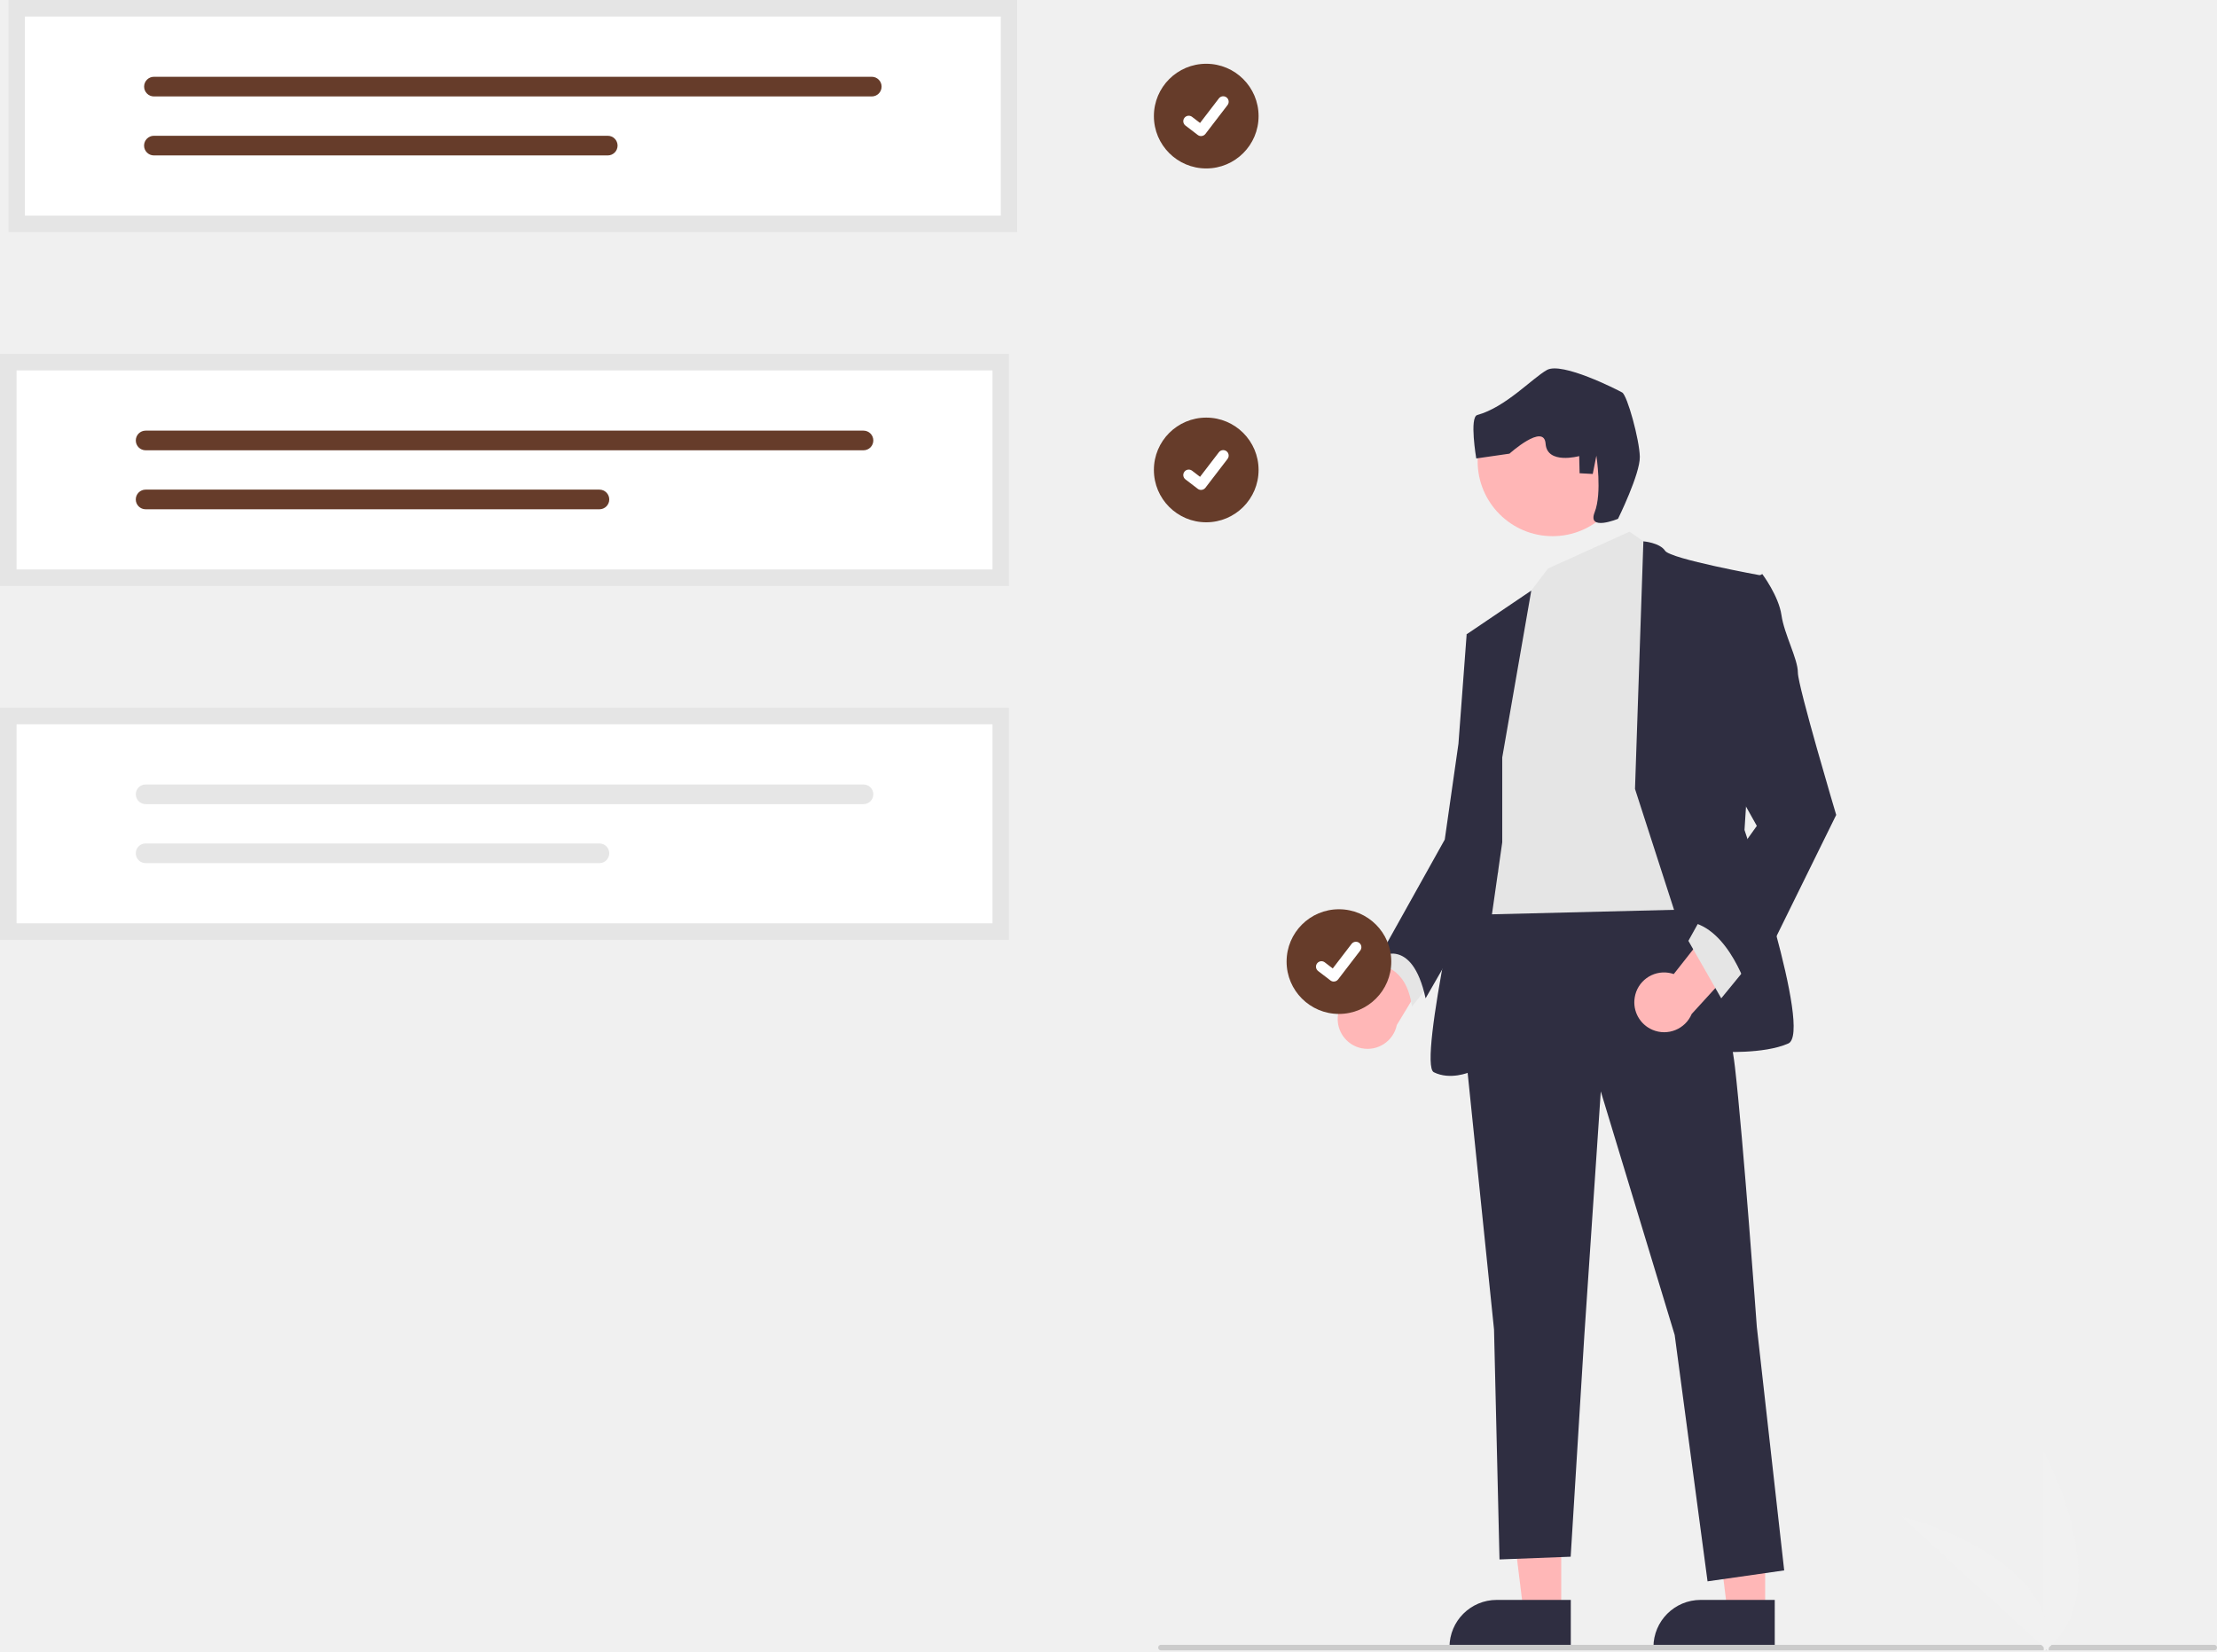
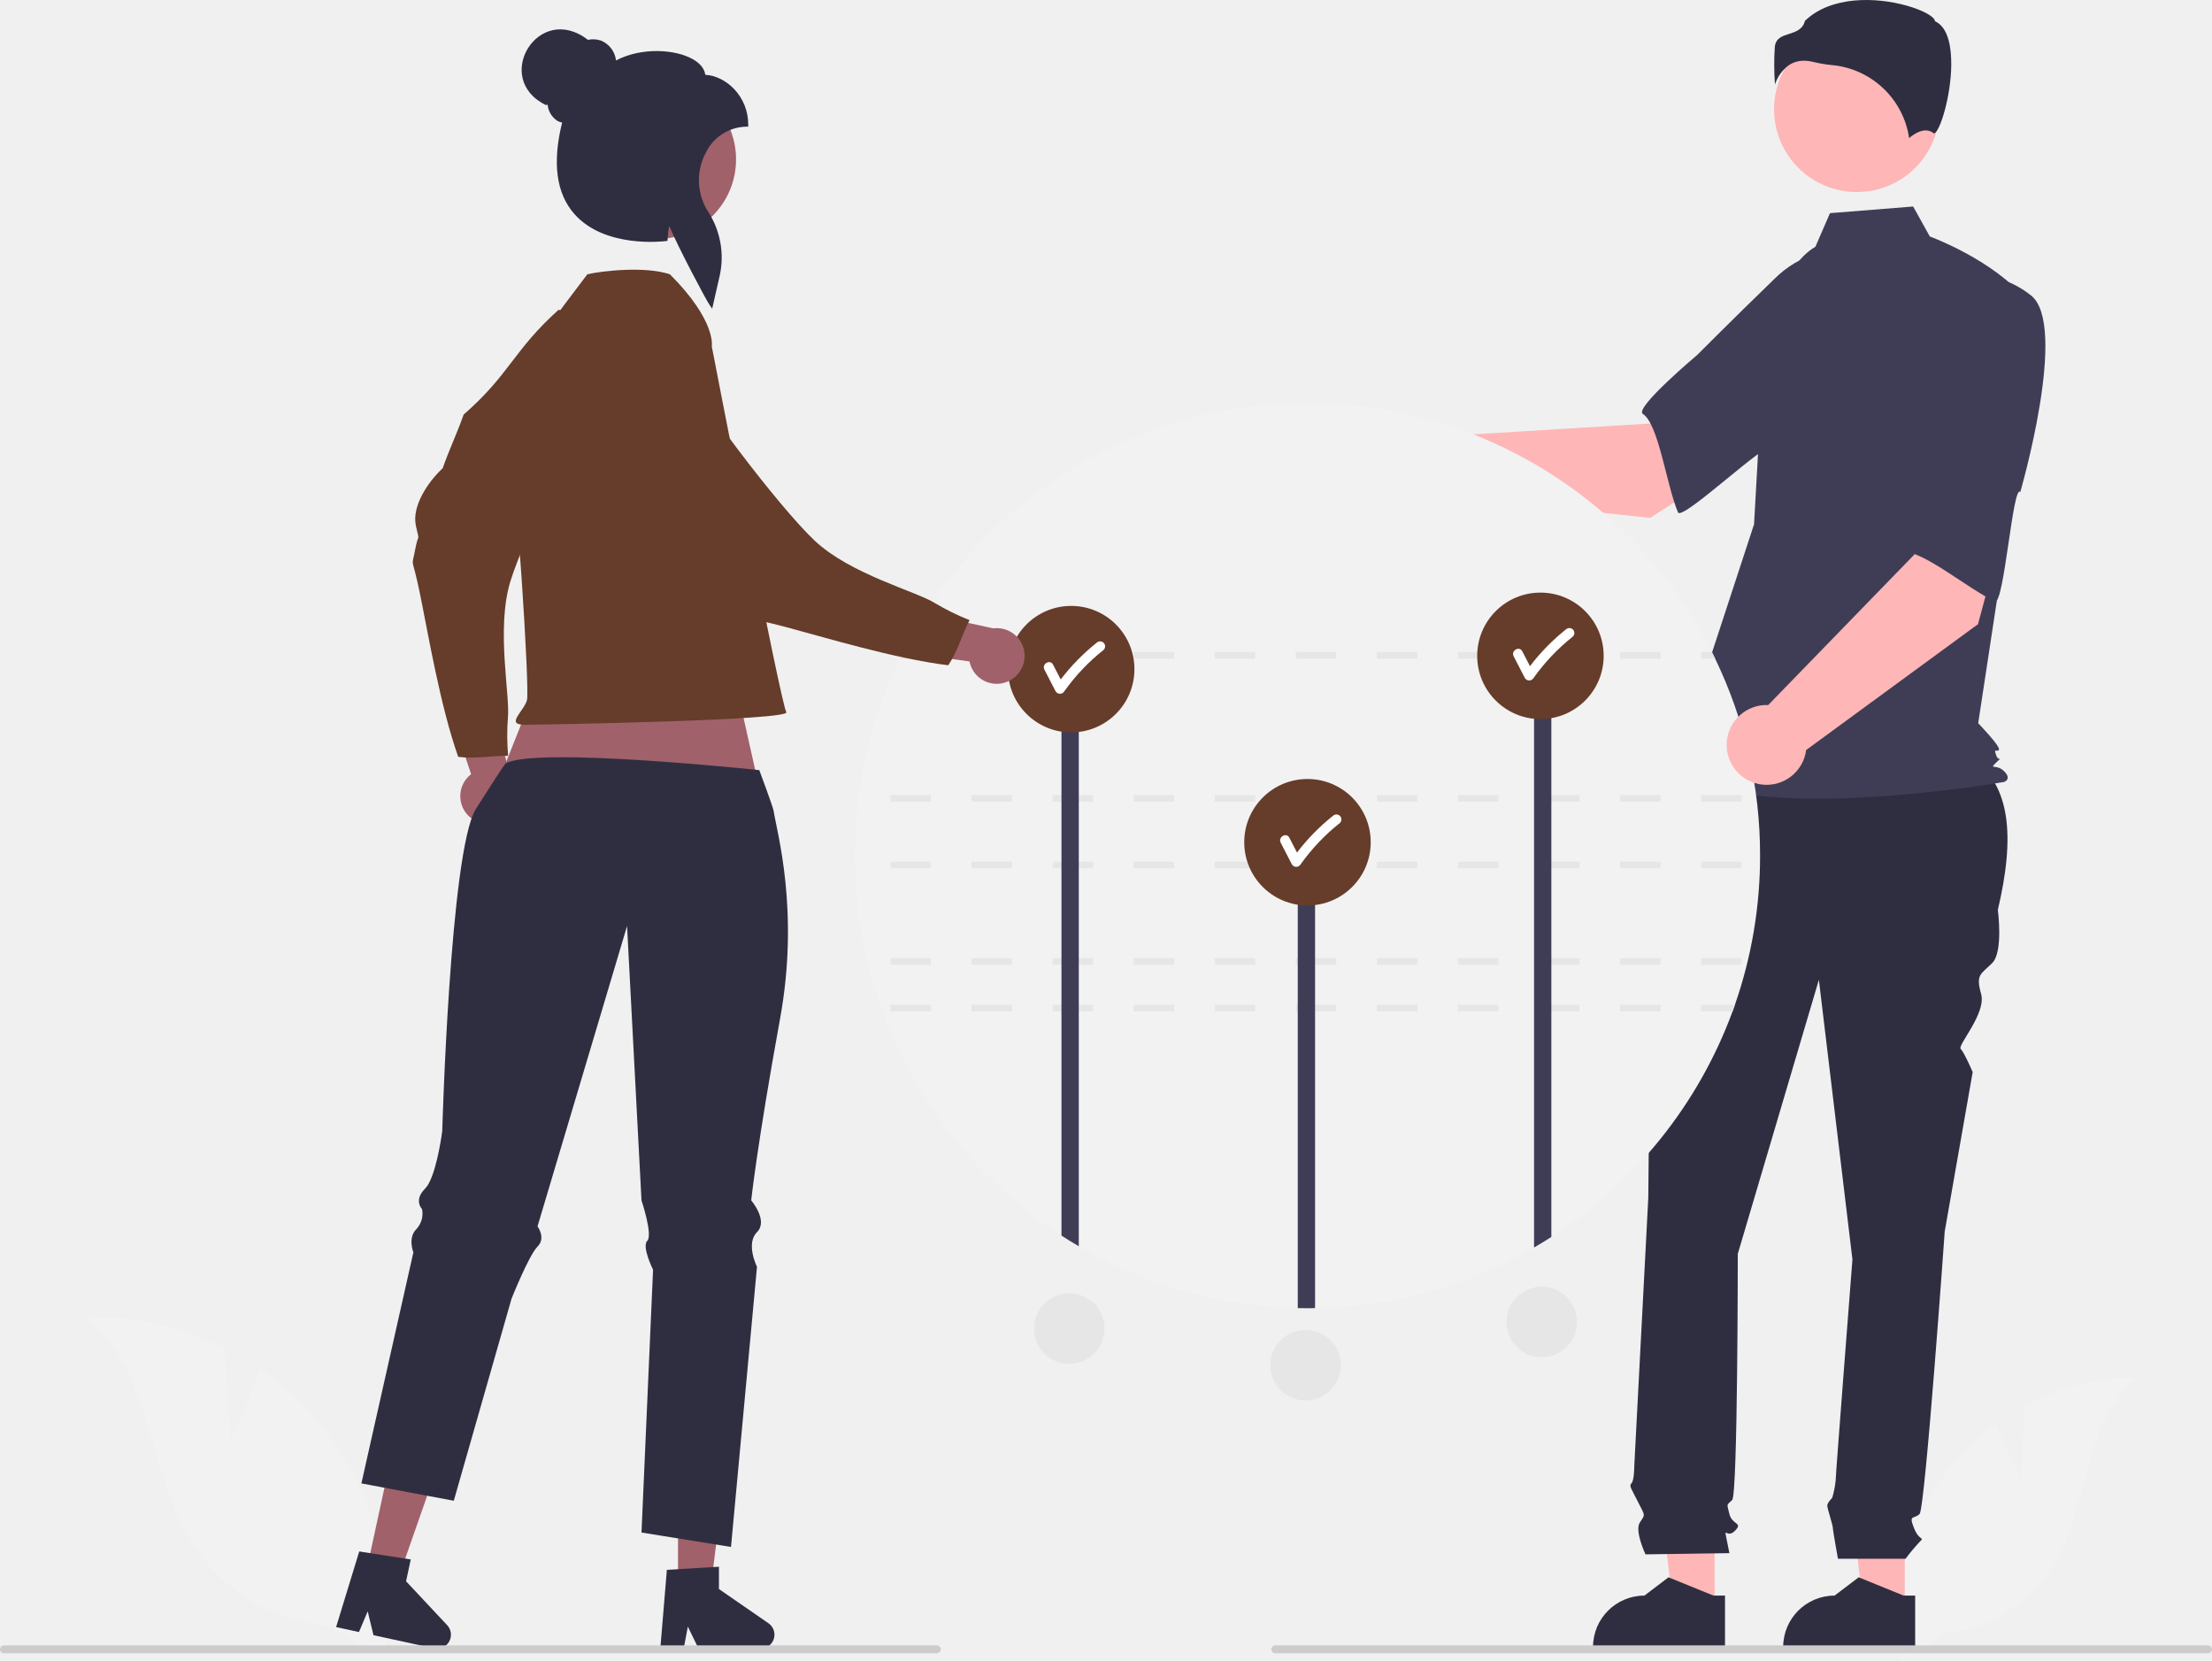
- <svg xmlns="http://www.w3.org/2000/svg" width="801.921" height="597.457" viewBox="0 0 801.921 597.457">
-   <circle id="b" cx="436.314" cy="42" r="18.934" fill="#663c2a" />
-   <path id="c-26" d="M434.438,49.223c-.426,.001-.841-.137-1.181-.393l-.021-.016-4.45-3.404c-.867-.664-1.031-1.906-.366-2.772,.664-.867,1.906-1.031,2.772-.366h0l2.882,2.21,6.811-8.885c.664-.866,1.905-1.03,2.771-.366l0,0,.001,0-.042,.059,.043-.059c.865,.665,1.029,1.905,.366,2.772l-8.011,10.447c-.376,.488-.957,.773-1.573,.771l-.002,.002Z" fill="#fff" />
-   <circle id="d" cx="436.314" cy="170" r="18.934" fill="#663c2a" />
-   <path id="e-27" d="M434.438,177.223c-.426,.001-.841-.137-1.181-.393l-.021-.016-4.45-3.404c-.867-.664-1.031-1.906-.366-2.772s1.906-1.031,2.772-.366l2.882,2.21,6.811-8.885c.664-.866,1.905-1.03,2.771-.366l0,0,.001,0-.042,.059,.043-.059c.865,.665,1.029,1.905,.366,2.772l-8.011,10.447c-.376,.488-.957,.773-1.573,.771l-.002,.002Z" fill="#fff" />
-   <path d="M483.864,368.959c-.232-5.93,4.387-10.926,10.317-11.158,.632-.025,1.266,.006,1.892,.093l17.341-34.022,9.799,17.256-17.97,29.663c-1.206,5.844-6.921,9.603-12.765,8.397-4.89-1.009-8.451-5.238-8.614-10.228l0-0Z" fill="#ffb7b7" />
-   <polygon points="564.71 583.194 551.101 583.193 544.627 530.702 564.712 530.703 564.71 583.194" fill="#ffb7b7" />
-   <path d="M568.18,596.385l-43.88-.002v-.555c.001-9.432,7.647-17.079,17.08-17.079h.001l26.801,.001-.001,17.635Z" fill="#2f2e41" />
-   <polygon points="638.483 583.194 624.874 583.193 618.4 530.702 638.485 530.703 638.483 583.194" fill="#ffb7b7" />
-   <path d="M641.953,596.385l-43.88-.002v-.555c.001-9.432,7.647-17.079,17.08-17.079h.001l26.801,.001-.001,17.635Z" fill="#2f2e41" />
-   <path d="M504.767,339.349l-5.941,9.902s9.901,0,11.882,14.852l7.921-9.901-13.862-14.852Z" fill="#e5e5e5" />
-   <path d="M608.732,318.556s15.842,41.586,18.813,67.33c2.97,25.744,7.921,94.064,7.921,94.064l9.902,88.123-27.724,3.961-11.882-89.113-26.734-88.123-5.941,88.123-4.951,80.202-25.744,.99-1.98-83.173-10.892-105.946,5.941-50.498,73.271-5.941Z" fill="#2f2e41" />
-   <polygon points="589.424 192.312 599.326 199.242 612.198 328.952 531.996 330.932 542.888 240.829 552.789 215.085 559.936 205.636 589.424 192.312" fill="#e5e5e5" />
-   <path d="M591.405,285.386l3.03-89.567s5.882,.453,7.862,3.424,34.655,8.911,34.655,8.911l-5.941,92.084s24.754,73.271,15.842,77.232-24.754,2.97-24.754,2.97l-30.695-95.054Z" fill="#2f2e41" />
-   <path d="M543.383,273.999l10.504-60.365-23.376,15.808,5.941,43.567-4.951,29.704s-18.813,82.182-12.872,85.153,12.872,0,12.872,0l11.882-83.173v-30.695Z" fill="#2f2e41" />
-   <path d="M537.442,227.462l-6.931,1.98-2.97,39.606-4.951,34.655-23.764,42.576s11.882-7.921,16.833,14.852l26.171-45.564-4.387-88.106Z" fill="#2f2e41" />
-   <path d="M591.299,360.839c.923-5.862,6.424-9.866,12.287-8.943,.625,.098,1.24,.252,1.838,.459l23.616-30.009,6.262,18.83-23.386,25.61c-2.318,5.498-8.654,8.077-14.152,5.759-4.601-1.939-7.273-6.779-6.465-11.705Z" fill="#ffb7b7" />
-   <polygon points="631.506 350.24 622.595 361.132 610.713 340.339 615.663 331.428 631.506 350.24" fill="#e5e5e5" />
-   <path d="M629.526,211.619l7.921-3.961s5.941,7.921,6.931,14.852,5.941,15.842,5.941,20.793,13.862,51.488,13.862,51.488l-31.685,64.36s-6.931-23.764-21.783-25.744l24.754-34.655-13.862-24.754,7.921-62.379Z" fill="#2f2e41" />
-   <path d="M800.921,596.996H419.921c-.552,0-1-.448-1-1s.448-1,1-1h381c.552,0,1,.448,1,1s-.448,1-1,1Z" fill="#cbcbcb" />
-   <path d="M365,212H0v-84H365v84Z" fill="#fff" />
-   <path d="M52.678,155.774c-1.964,0-3.556,1.592-3.556,3.556s1.592,3.556,3.556,3.556H312.337c1.964,0,3.556-1.592,3.556-3.556s-1.592-3.556-3.556-3.556H52.678Z" fill="#663c2a" />
-   <path d="M52.678,177.113c-1.964-.004-3.56,1.585-3.564,3.549-.004,1.964,1.585,3.56,3.549,3.564H216.822c1.964,0,3.556-1.592,3.556-3.556s-1.592-3.556-3.556-3.556H52.678Z" fill="#663c2a" />
-   <path d="M365,212H0v-84H365v84ZM6,206H359v-72H6v72Z" fill="#e5e5e5" />
-   <path d="M365,340H0v-84H365v84Z" fill="#fff" />
-   <path d="M52.678,283.774c-1.964,0-3.556,1.592-3.556,3.556s1.592,3.556,3.556,3.556H312.337c1.964,0,3.556-1.592,3.556-3.556s-1.592-3.556-3.556-3.556H52.678Z" fill="#e6e6e6" />
-   <path d="M52.678,305.113c-1.964-.004-3.56,1.585-3.564,3.549-.004,1.964,1.585,3.56,3.549,3.564H216.822c1.964,0,3.556-1.592,3.556-3.556s-1.592-3.556-3.556-3.556H52.678Z" fill="#e6e6e6" />
-   <path d="M365,340H0v-84H365v84ZM6,334H359v-72H6v72Z" fill="#e5e5e5" />
-   <path d="M368,84H3V0H368V84Z" fill="#fff" />
-   <path d="M55.678,27.774c-1.964,.004-3.554,1.599-3.55,3.563,.004,1.959,1.591,3.546,3.55,3.55H315.337c1.964-.004,3.554-1.599,3.55-3.563-.004-1.959-1.591-3.546-3.55-3.55H55.678Z" fill="#663c2a" />
-   <path d="M55.678,49.113c-1.964-.004-3.56,1.585-3.564,3.549s1.585,3.56,3.549,3.564H219.822c1.964,.004,3.559-1.586,3.563-3.55,.004-1.964-1.586-3.559-3.55-3.563-.004-0-.009-0-.013,0H55.678Z" fill="#663c2a" />
-   <path d="M368,84H3V0H368V84ZM9,78H362V6H9V78Z" fill="#e5e5e5" />
-   <path d="M739.248,597.457v-72.34s28.192,51.286,0,72.34Z" fill="#f1f1f1" />
-   <path d="M740.99,597.445l-53.29-48.921s56.845,13.916,53.29,48.921Z" fill="#f1f1f1" />
-   <circle id="f" cx="484.314" cy="347.846" r="18.934" fill="#663c2a" />
-   <path id="g-28" d="M482.438,355.068c-.426,.001-.841-.137-1.181-.393l-.021-.016-4.45-3.404c-.867-.664-1.031-1.906-.366-2.772,.664-.867,1.906-1.031,2.772-.366h0l2.882,2.21,6.811-8.885c.664-.866,1.905-1.03,2.771-.366h0l.001,0-.042,.059,.043-.059c.865,.665,1.029,1.905,.366,2.772l-8.011,10.447c-.376,.488-.957,.773-1.573,.771l-.002,.002Z" fill="#fff" />
-   <circle cx="561.587" cy="166.85" r="27.103" fill="#ffb6b6" />
-   <path d="M585.262,187.674s8.027-16.258,7.884-22.464c-.143-6.207-4.529-22.178-6.38-23.232s-21.81-11.187-27.219-8.14-14.928,13.468-25.195,16.288c-2.904,.797-.369,15.716-.369,15.716l12.014-1.738s12.526-11.247,13.068-3.589c.542,7.659,12.157,4.469,12.157,4.469l.143,6.207,4.755,.256,1.309-6.605s2.137,13.466-.624,20.471,8.456,2.362,8.456,2.362Z" fill="#2f2e41" />
+ <svg xmlns="http://www.w3.org/2000/svg" data-name="Layer 1" width="664.67" height="498.947" viewBox="0 0 664.67 498.947">
+   <path d="M875.004,645.309l.998-22.434a72.455,72.455,0,0,1,33.796-8.555c-16.231,13.27-14.203,38.851-25.208,56.697a43.582,43.582,0,0,1-31.959,20.14l-13.583,8.316a73.03,73.03,0,0,1,15.393-59.179,70.542,70.542,0,0,1,12.964-12.046C870.658,636.826,875.004,645.309,875.004,645.309Z" transform="translate(-267.665 -200.5267)" fill="#f2f2f2" />
+   <path d="M408.677,445.865a8.311,8.311,0,0,1,.543-12.733l-9.306-28.031,14.822,3.982,6.564,26.008a8.356,8.356,0,0,1-12.624,10.773Z" transform="translate(-267.665 -200.5267)" fill="#a0616a" />
+   <path d="M435.541,293.569c2.459,1.41,17.011-2.084,19.853-1.09-1.569,9.572,6.952,5.98-2.301,18.55S425.205,361.287,420.972,375.373s-.043,33.936-.677,40.612a69.277,69.277,0,0,0,.057,11.62c-4.999-.063-9.926.974-15.003.312-5.414-15.321-9.055-37.128-11.527-49.18s-2.562-6.955-1.429-12.982,1.408-1.647.217-7.413,3.626-13.009,8.076-17.139c1.919-5.519,4.399-10.665,6.298-16.127C420.906,312.931,421.821,305.916,435.541,293.569Z" transform="translate(-267.665 -200.5267)" fill="#663c2a" />
+   <polygon points="572.34 483.401 560.041 483.401 554.19 435.961 572.343 435.961 572.34 483.401" fill="#ffb6b6" />
+   <path d="M843.142,695.85l-39.658-.001v-.502a15.437,15.437,0,0,1,15.436-15.436h.001l7.244-5.496,13.516,5.497,3.462 0Z" transform="translate(-267.665 -200.5267)" fill="#2f2e41" />
+   <polygon points="515.2 483.401 502.901 483.401 497.05 435.961 515.202 435.961 515.2 483.401" fill="#ffb6b6" />
+   <path d="M786.002,695.85l-39.658-.001v-.502a15.437,15.437,0,0,1,15.436-15.436h.001l7.244-5.496,13.516,5.497,3.462 0Z" transform="translate(-267.665 -200.5267)" fill="#2f2e41" />
+   <path d="M777.541,424.569l80,2c15.194,8.252,15.424,26.114,10.446,47.32,0,0,1.681,12.604-1.681,15.966s-5.042,3.361-3.361,9.243-7.199,15.489-6.12,16.568,3.599,6.961,3.599,6.961l-8.403,47.897s-5.882,83.19-7.563,84.87-3.361,0-1.681,4.201,3.361,2.521,1.681,4.201a61.888,61.888,0,0,0-4.201,5.042h-20.316s-1.532-8.403-1.532-9.243-1.681-5.882-1.681-6.722,1.485-2.326,1.485-2.326a27.645,27.645,0,0,0,1.035-5.237c0-1.681,5.042-66.384,5.042-66.384L814.208,494.897l-24.369,82.349s0,72.266-1.681,73.946-1.681.84-.84,4.201,4.201,2.521,1.681,5.042-3.361-1.681-2.521,2.521l.84,4.201-25.209.361s-3.361-7.083-1.681-9.604,1.58-1.833-.471-5.958-2.891-4.966-2.05-5.806.84-5.31.84-5.31l4.201-80.401s.84-84.87.84-87.391a8.382,8.382,0,0,0-.698-3.78v-3.422l3.219-12.125Z" transform="translate(-267.665 -200.5267)" fill="#2f2e41" />
+   <circle cx="557.934" cy="32.839" r="24.856" fill="#ffb6b6" />
+   <path d="M813.17,274.65c-5.355,3.184-8.558,9.033-10.397,14.985a142.008,142.008,0,0,0-6.102,33.929l-1.942,34.475-24.055,73.408c20.847,17.64,99.209,4.009,99.209,4.009s2.405-.802,0-3.207-4.747-.274-2.342-2.68.747.274-.055-2.131,0-.802.802-1.604-6.207-8.018-6.207-8.018l6.415-42.137,8.018-84.993c-9.622-12.027-28.973-19.117-28.973-19.117l-5-9-25,2Z" transform="translate(-267.665 -200.5267)" fill="#3f3d56" />
+   <path d="M809.761,218.778a11.746,11.746,0,0,1,2.85.374,40.565,40.565,0,0,0,5.579.936,25.852,25.852,0,0,1,23.148,21.928c1.444-1.259,4.731-3.576,7.425-1.423h0c.041.034.065.052.16.007,1.789-.849,4.965-11.295,5.061-20.493.051-4.882-.718-11.116-4.666-13.09l-.208-.104-.055-.226c-.264-1.098-3.211-2.973-8.333-4.432-9.309-2.651-22.91-3.035-30.724,4.566-.591,2.562-2.789,3.265-4.732,3.886-2.152.688-4.01,1.282-4.303,3.921a80.91,80.91,0,0,0,.053,11.279,11.519,11.519,0,0,1,4.092-5.749A8.111,8.111,0,0,1,809.761,218.778Z" transform="translate(-267.665 -200.5267)" fill="#2f2e41" />
+   <path d="M763.496,356.121l40.603-26.003-20.451-27.185-20.194,24.84-62.919,3.859a11.991,11.991,0,1,0-.671,17.671Z" transform="translate(-267.665 -200.5267)" fill="#ffb6b6" />
+   <path d="M841.784,293.822c2.357,14.262-42.146,41.495-42.146,41.495-.001-3.347-26.562,21.924-27.761,19.147-3.407-7.89-5.803-26.579-10.564-29.57-2.723-1.711,16.399-17.781,16.399-17.781s10.01-10.084,23.145-22.803a30.644,30.644,0,0,1,28.382-8.296S839.428,279.56,841.784,293.822Z" transform="translate(-267.665 -200.5267)" fill="#3f3d56" />
+   <path d="M796.541,457.569a135.772,135.772,0,0,1-7.56,44.83c-.23.67-.47,1.33-.71,2a136.481,136.481,0,0,1-54.45,67.76c-1.71,1.1-3.44,2.15-5.2,3.17a135.219,135.219,0,0,1-65.8,18.22c-.76.01-1.52.02-2.28.02-.98,0-1.95-.01-2.92-.03a135.362,135.362,0,0,1-65.8-18.58q-2.64-1.545-5.2-3.21a136.127,136.127,0,0,1-48.57-173.35c.32-.67.65-1.33.99-2a136.054,136.054,0,0,1,243,0c.34.67.67,1.33.99,2A135.416,135.416,0,0,1,796.541,457.569Z" transform="translate(-267.665 -200.5267)" fill="#f2f2f2" style="isolation:isolate" />
+   <path d="M754.461,502.399v2h12.18v-2Zm-24.36,0v2h12.18v-2Zm-24.36,0v2h12.18v-2Zm-24.36,0v2h12.18v-2Zm-24.36,0v2h12.18v-2Zm-24.36,0v2h12.18v-2Zm-24.36,0v2h12.18v-2Zm-24.35,0v2h12.17v-2Zm-24.36,0v2h12.18v-2Zm-24.36,0v2h12.18v-2Zm253.75,0h-10.16v2h9.45Z" transform="translate(-267.665 -200.5267)" fill="#e6e6e6" />
+   <path d="M778.821,488.399v2h12.18v-2Zm-24.36,0v2h12.18v-2Zm-24.36,0v2h12.18v-2Zm-24.36,0v2h12.18v-2Zm-24.36,0v2h12.18v-2Zm-24.36,0v2h12.18v-2Zm-24.36,0v2h12.18v-2Zm-24.36,0v2h12.18v-2Zm-24.35,0v2h12.17v-2Zm-24.36,0v2h12.18v-2Zm-24.36,0v2h12.18v-2Z" transform="translate(-267.665 -200.5267)" fill="#e6e6e6" />
+   <path d="M778.821,459.399v2h12.18v-2Zm-24.36,0v2h12.18v-2Zm-24.36,0v2h12.18v-2Zm-24.36,0v2h12.18v-2Zm-24.36,0v2h12.18v-2Zm-24.36,0v2h12.18v-2Zm-24.36,0v2h12.18v-2Zm-24.36,0v2h12.18v-2Zm-24.35,0v2h12.17v-2Zm-24.36,0v2h12.18v-2Zm-24.36,0v2h12.18v-2Z" transform="translate(-267.665 -200.5267)" fill="#e6e6e6" />
+   <path d="M778.821,439.399v2h12.18v-2Zm-24.36,0v2h12.18v-2Zm-24.36,0v2h12.18v-2Zm-24.36,0v2h12.18v-2Zm-24.36,0v2h12.18v-2Zm-24.36,0v2h12.18v-2Zm-24.36,0v2h12.18v-2Zm-24.36,0v2h12.18v-2Zm-24.35,0v2h12.17v-2Zm-24.36,0v2h12.18v-2Zm-24.36,0v2h12.18v-2Z" transform="translate(-267.665 -200.5267)" fill="#e6e6e6" />
+   <path d="M782.041,396.399h-3.22v2h4.21C782.711,397.729,782.381,397.069,782.041,396.399Zm-27.58,0v2h12.18v-2Zm-24.36,0v2h12.18v-2Zm-24.36,0v2h12.18v-2Zm-24.36,0v2h12.18v-2Zm-24.36,0v2h12.18v-2Zm-24.36,0v2h12.18v-2Zm-24.36,0v2h12.18v-2Zm-24.35,0v2h12.17v-2Zm-24.36,0v2h12.18v-2Zm-20.55,0c-.34.67-.67,1.33-.99,2h9.36v-2Z" transform="translate(-267.665 -200.5267)" fill="#e6e6e6" />
+   <path d="M733.821,403.139v169.02c-1.71,1.1-3.44,2.15-5.2,3.17v-172.19Z" transform="translate(-267.665 -200.5267)" fill="#3f3d56" />
+   <path d="M662.821,459.139v134.41c-.76.01-1.52.02-2.28.02-.98,0-1.95-.01-2.92-.03v-134.4Z" transform="translate(-267.665 -200.5267)" fill="#3f3d56" />
+   <path d="M591.821,403.139v171.82q-2.64-1.545-5.2-3.21v-168.61Z" transform="translate(-267.665 -200.5267)" fill="#3f3d56" />
+   <path d="M337.019,633.188,335.035,605.599a89.244,89.244,0,0,0-41.899-9.396c20.432,15.793,18.795,47.358,32.945,68.96A53.681,53.681,0,0,0,366.109,688.884L383.113,698.667a89.952,89.952,0,0,0-20.944-72.346,86.888,86.888,0,0,0-16.368-14.395C342.084,622.597,337.019,633.188,337.019,633.188Z" transform="translate(-267.665 -200.5267)" fill="#f2f2f2" />
+   <circle cx="462.876" cy="197.043" r="19" fill="#663c2a" />
+   <path d="M740.295,389.651a1.537,1.537,0,0,0-2.121,0,62.934,62.934,0,0,0-10.782,11.013q-1.152-2.23-2.305-4.459c-.887-1.716-3.476-.2-2.59,1.514q1.685,3.261,3.371,6.522a1.518,1.518,0,0,0,2.59,0,60.749,60.749,0,0,1,11.837-12.469A1.509,1.509,0,0,0,740.295,389.651Z" transform="translate(-267.665 -200.5267)" fill="#fff" />
+   <circle cx="392.876" cy="253.043" r="19" fill="#663c2a" />
+   <path d="M670.295,445.651a1.537,1.537,0,0,0-2.121,0,62.934,62.934,0,0,0-10.782,11.013q-1.152-2.23-2.305-4.459c-.887-1.716-3.476-.2-2.59,1.514q1.685,3.261,3.371,6.522a1.518,1.518,0,0,0,2.59,0,60.749,60.749,0,0,1,11.837-12.469A1.509,1.509,0,0,0,670.295,445.651Z" transform="translate(-267.665 -200.5267)" fill="#fff" />
+   <circle cx="321.876" cy="201.043" r="19" fill="#663c2a" />
+   <path d="M599.295,393.651a1.537,1.537,0,0,0-2.121,0,62.934,62.934,0,0,0-10.782,11.013q-1.152-2.23-2.305-4.459c-.887-1.716-3.476-.2-2.59,1.514q1.685,3.261,3.371,6.522a1.518,1.518,0,0,0,2.59,0,60.749,60.749,0,0,1,11.837-12.469A1.509,1.509,0,0,0,599.295,393.651Z" transform="translate(-267.665 -200.5267)" fill="#fff" />
+   <path d="M862.019,388.058l12.508-46.565L841.102,335.165l1.797,31.962-43.918,45.221a11.991,11.991,0,1,0,11.403,13.516Z" transform="translate(-267.665 -200.5267)" fill="#ffb6b6" />
+   <path d="M877.947,289.283c11.346,8.957-3.217,59.057-3.217,59.057-2.255-2.474-4.875,34.094-7.63,32.849-7.832-3.539-22.188-15.742-27.722-14.747-3.165.569.151-24.188.151-24.188s.61-14.195,1.756-32.444a30.644,30.644,0,0,1,15.397-25.245S866.601,280.326,877.947,289.283Z" transform="translate(-267.665 -200.5267)" fill="#3f3d56" />
+   <polygon points="218.409 193.301 232.16 254.667 144.042 249.186 168.004 188.918 218.409 193.301" fill="#a0616a" />
+   <polygon points="203.736 476.529 213.634 476.528 218.343 438.349 203.734 438.349 203.736 476.529" fill="#a0616a" />
+   <path d="M468.049,672.173l15.647-.934v6.704l14.876,10.274a4.188,4.188,0,0,1-2.38,7.634h-18.629l-3.211-6.631-1.254,6.631h-7.024Z" transform="translate(-267.665 -200.5267)" fill="#2f2e41" />
+   <polygon points="110.182 471.604 119.856 473.702 132.552 437.389 118.275 434.292 110.182 471.604" fill="#a0616a" />
+   <path d="M375.607,666.648l15.49,2.405-1.421,6.552,12.36,13.194a4.188,4.188,0,0,1-3.944,6.956l-18.205-3.949-1.732-7.161-2.631,6.215-6.864-1.489Z" transform="translate(-267.665 -200.5267)" fill="#2f2e41" />
+   <path d="M502.075,506.509c-6.947,38.178-8.683,54.662-8.683,54.662s5.21,6.074,1.737,9.547,0,10.411,0,10.411l-7.81,84.167-6.287-1.019-15.145-2.435-5.462-.883,3.473-78.956s-3.473-6.947-1.737-8.683c1.737-1.737-1.737-12.147-1.737-12.147l-4.337-82.43L429.182,568.982s2.61,3.473,0,6.074c-2.6,2.6-7.801,15.621-7.801,15.621l-15.999,55.982-1.358,4.754-8.344-1.562-9.081-1.708-1.669-.31-2.969-.563-1.911-.359-.65-.116-3.143-.592.951-4.22.495-2.222L391.237,579.644l.31-1.387.33-1.465s-1.737-4.337.863-6.947a6.78,6.78,0,0,0,1.737-6.074,2.369,2.369,0,0,1-.233-.291,3.602,3.602,0,0,1-.621-1.417c-.233-1.087-.029-2.61,1.727-4.366a7.408,7.408,0,0,0,1.232-1.766c2.639-4.997,3.968-15.582,3.968-15.582s2.348-83.837,10.032-96.644c.408-.669,8.565-13.521,8.992-13.783,8.674-5.2,76.25,1.983,76.25,1.983s4.093,10.996,4.277,12.14C501.102,450.479,507.964,474.123,502.075,506.509Z" transform="translate(-267.665 -200.5267)" fill="#2f2e41" />
+   <path d="M481.541,304.569s1.462-7.59-12.588-21.641c-7.439-2.48-20.327-1.034-24.795,0-20.663,27.275-16.963,22.462-22.342,37.701-1.395,3.952-2.092,7.748-1.472,10.848,2.48,12.398,6.505,76.037,5.678,79.343s-6.612,7.439-.827,7.439,80.395-1.306,78.742-3.786S481.541,304.569,481.541,304.569Z" transform="translate(-267.665 -200.5267)" fill="#663c2a" />
+   <path d="M570.151,405.415a8.311,8.311,0,0,1-11.158-6.157L529.752,395.104,539.919,383.607l26.209,5.707a8.356,8.356,0,0,1,4.023,16.101Z" transform="translate(-267.665 -200.5267)" fill="#a0616a" />
+   <path d="M446.438,299.684c2.358-1.574,5.036-2.313,7.191-4.415,7.871,5.668,8.45-3.561,15.583,10.322s32.576,47.354,43.302,57.418,30.365,15.154,36.059,18.695a69.275,69.275,0,0,0,10.429,5.124c-2.283,4.448-3.549,9.321-6.404,13.572-16.129-1.976-37.275-8.43-49.167-11.585s-7.369-.804-12.259-4.503-.848-1.995-6.54-3.496-10.033-9.041-11.748-14.865c-4.087-4.176-7.59-8.689-11.633-12.822C456.578,335.256,451.38,317.467,446.438,299.684Z" transform="translate(-267.665 -200.5267)" fill="#663c2a" />
+   <circle cx="197.237" cy="47.891" r="23.933" fill="#a0616a" />
+   <path d="M480.892,292.165c-1.135-1.62-9.616-17.683-12.137-23.758a27.779,27.779,0,0,0-.49,3.987l-.025.499-.495.064c-.745.095-18.347,2.232-27.508-8.156-5.427-6.153-6.658-15.382-3.663-27.436a4.778,4.778,0,0,1-1.542-.594,6.623,6.623,0,0,1-2.823-4.811l-.507.136c-16.297-7.93-2.257-31.129,12.629-19.595a7.192,7.192,0,0,1,3.93.226,7.292,7.292,0,0,1,4.501,5.966c7.691-4.045,17.87-3.387,23.135-.352,2.204,1.271,3.47,2.872,3.695,4.658,6.218.347,12.906,6.404,12.906,14.986v.598h-.598a13.795,13.795,0,0,0-12.019,7.571,17.579,17.579,0,0,0,.54,17.937,25.291,25.291,0,0,1,3.49,19.337l-2.246,9.84Z" transform="translate(-267.665 -200.5267)" fill="#2f2e41" />
+   <path d="M550.335,696.048a1.186,1.186,0,0,1-1.19,1.19H268.855a1.19,1.19,0,1,1,0-2.38h280.29A1.187,1.187,0,0,1,550.335,696.048Z" transform="translate(-267.665 -200.5267)" fill="#ccc" />
+   <path d="M932.335,696.048a1.186,1.186,0,0,1-1.19,1.19H650.855a1.19,1.19,0,1,1,0-2.38h280.29A1.187,1.187,0,0,1,932.335,696.048Z" transform="translate(-267.665 -200.5267)" fill="#ccc" />
+   <circle cx="321.286" cy="399.169" r="10.591" fill="#e6e6e6" />
+   <circle cx="392.286" cy="410.169" r="10.591" fill="#e6e6e6" />
+   <circle cx="463.286" cy="397.169" r="10.591" fill="#e6e6e6" />
</svg>
